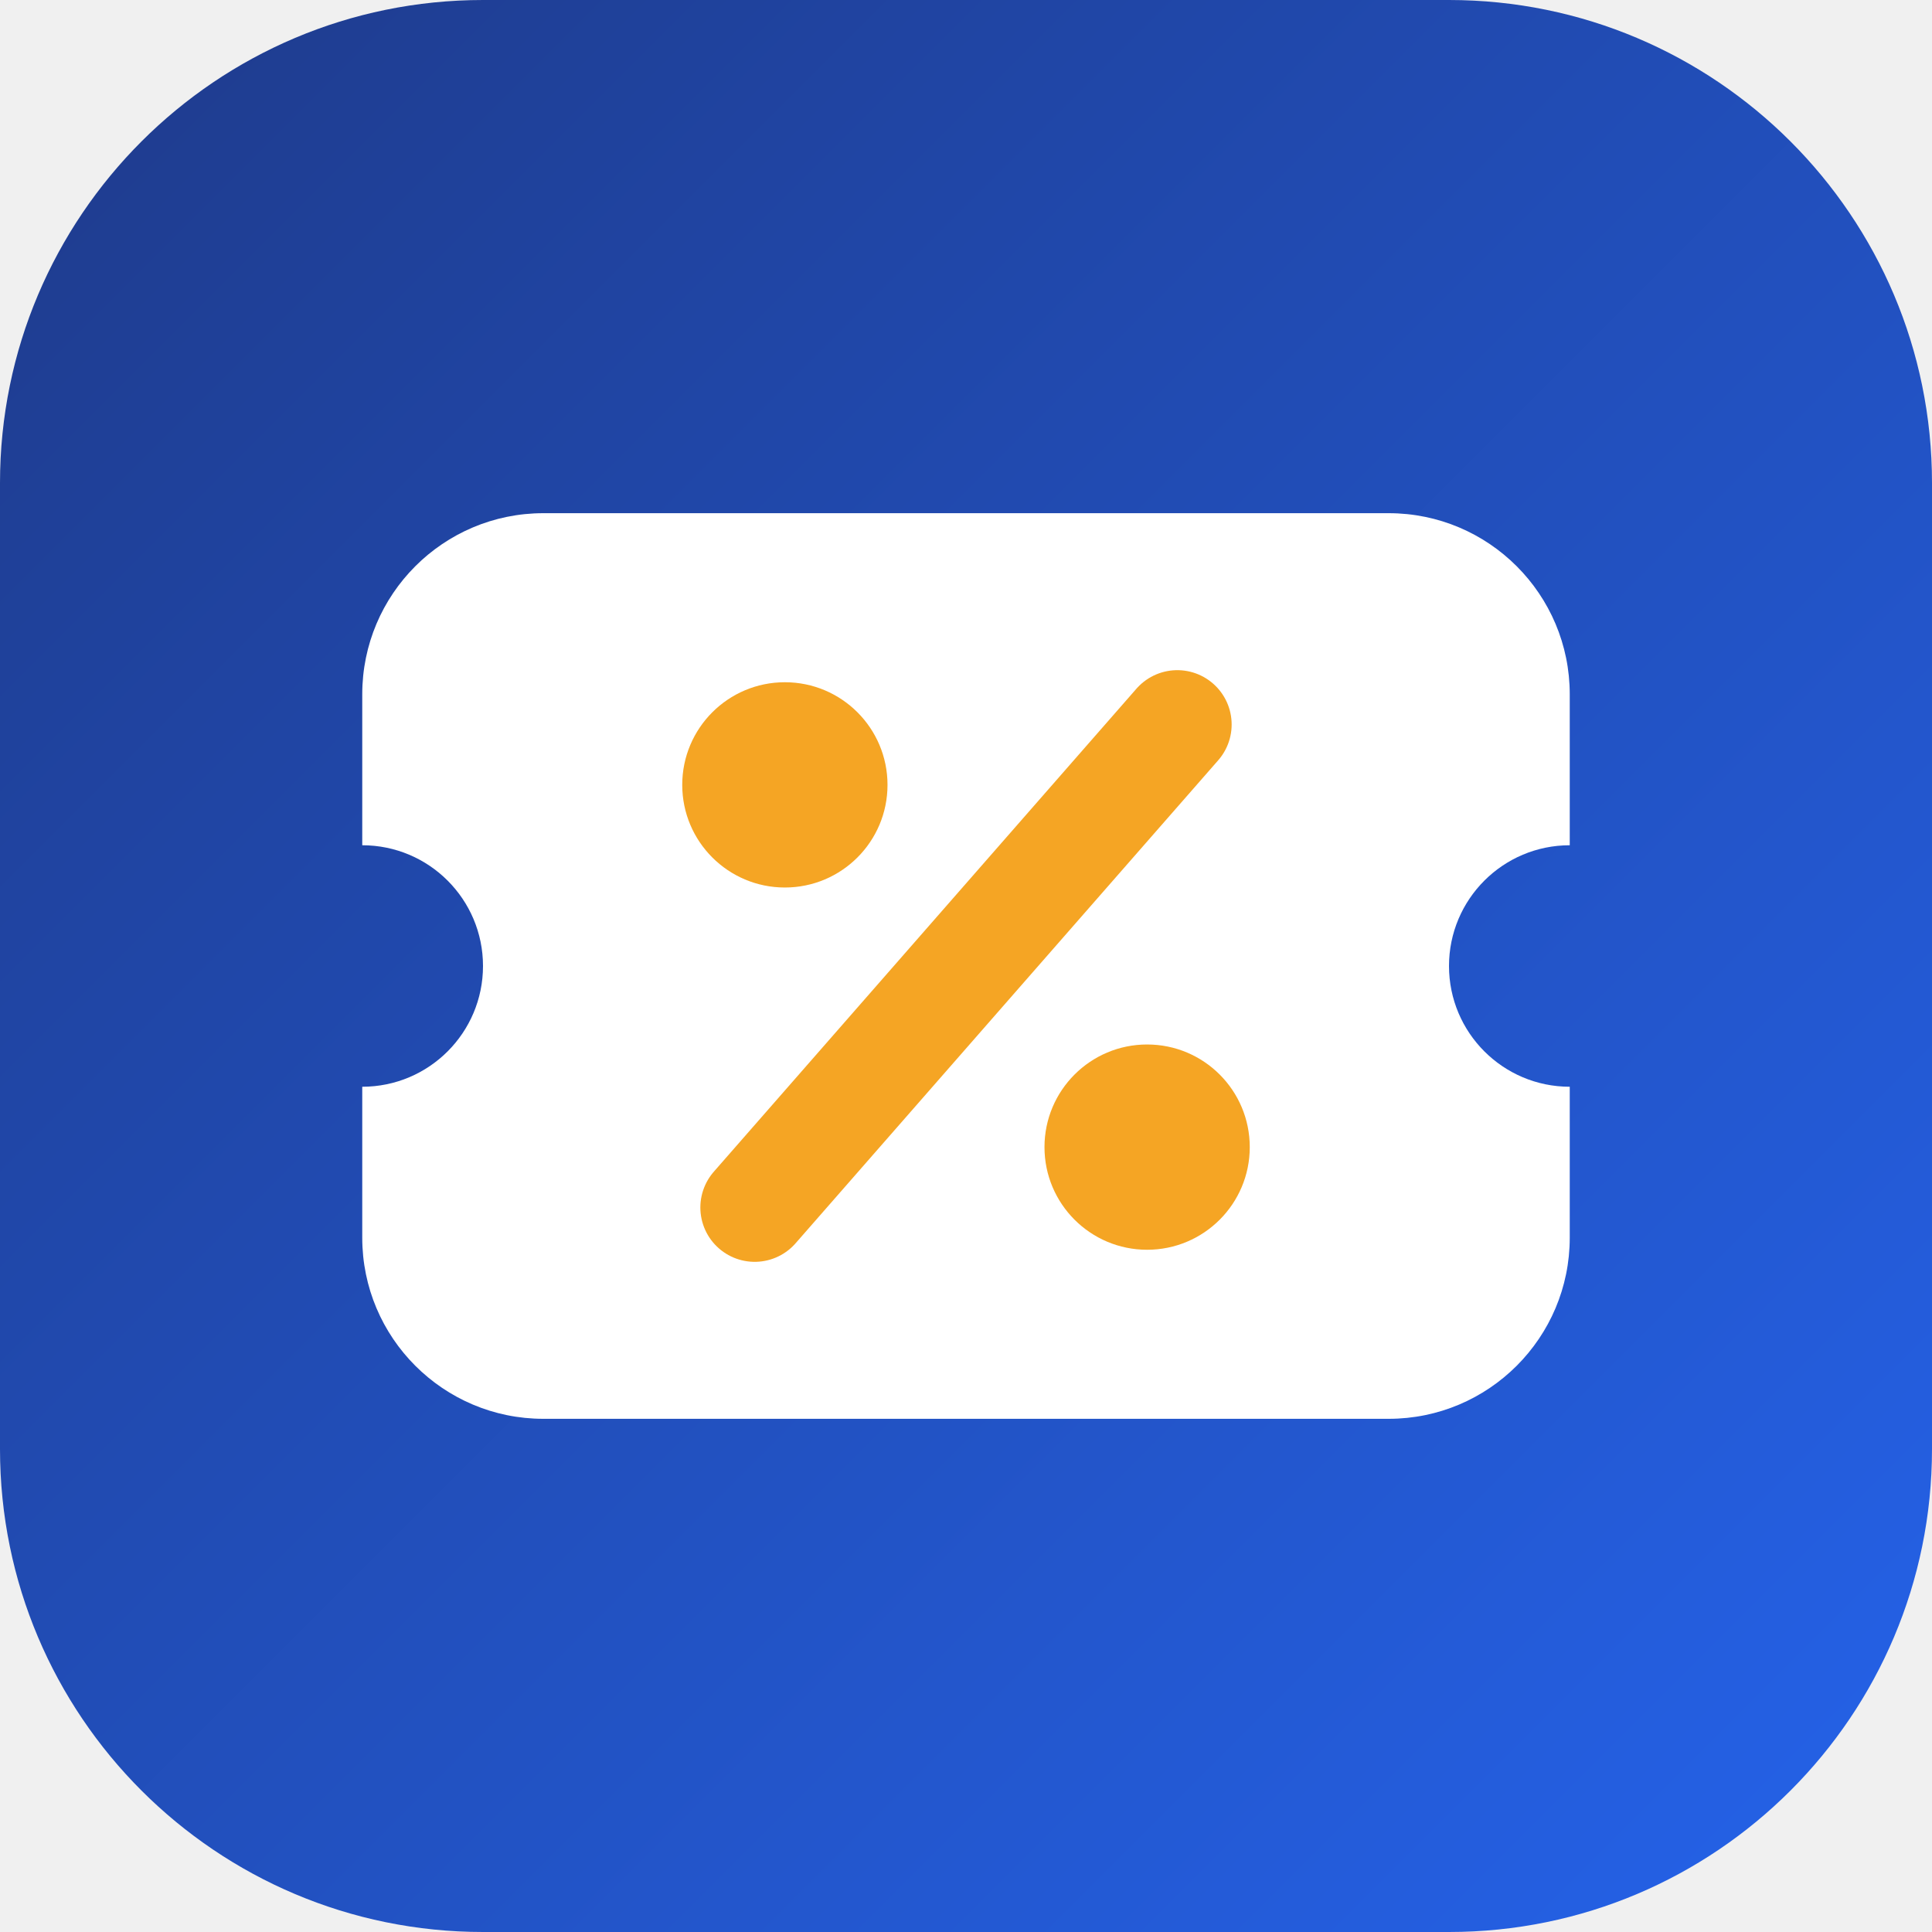
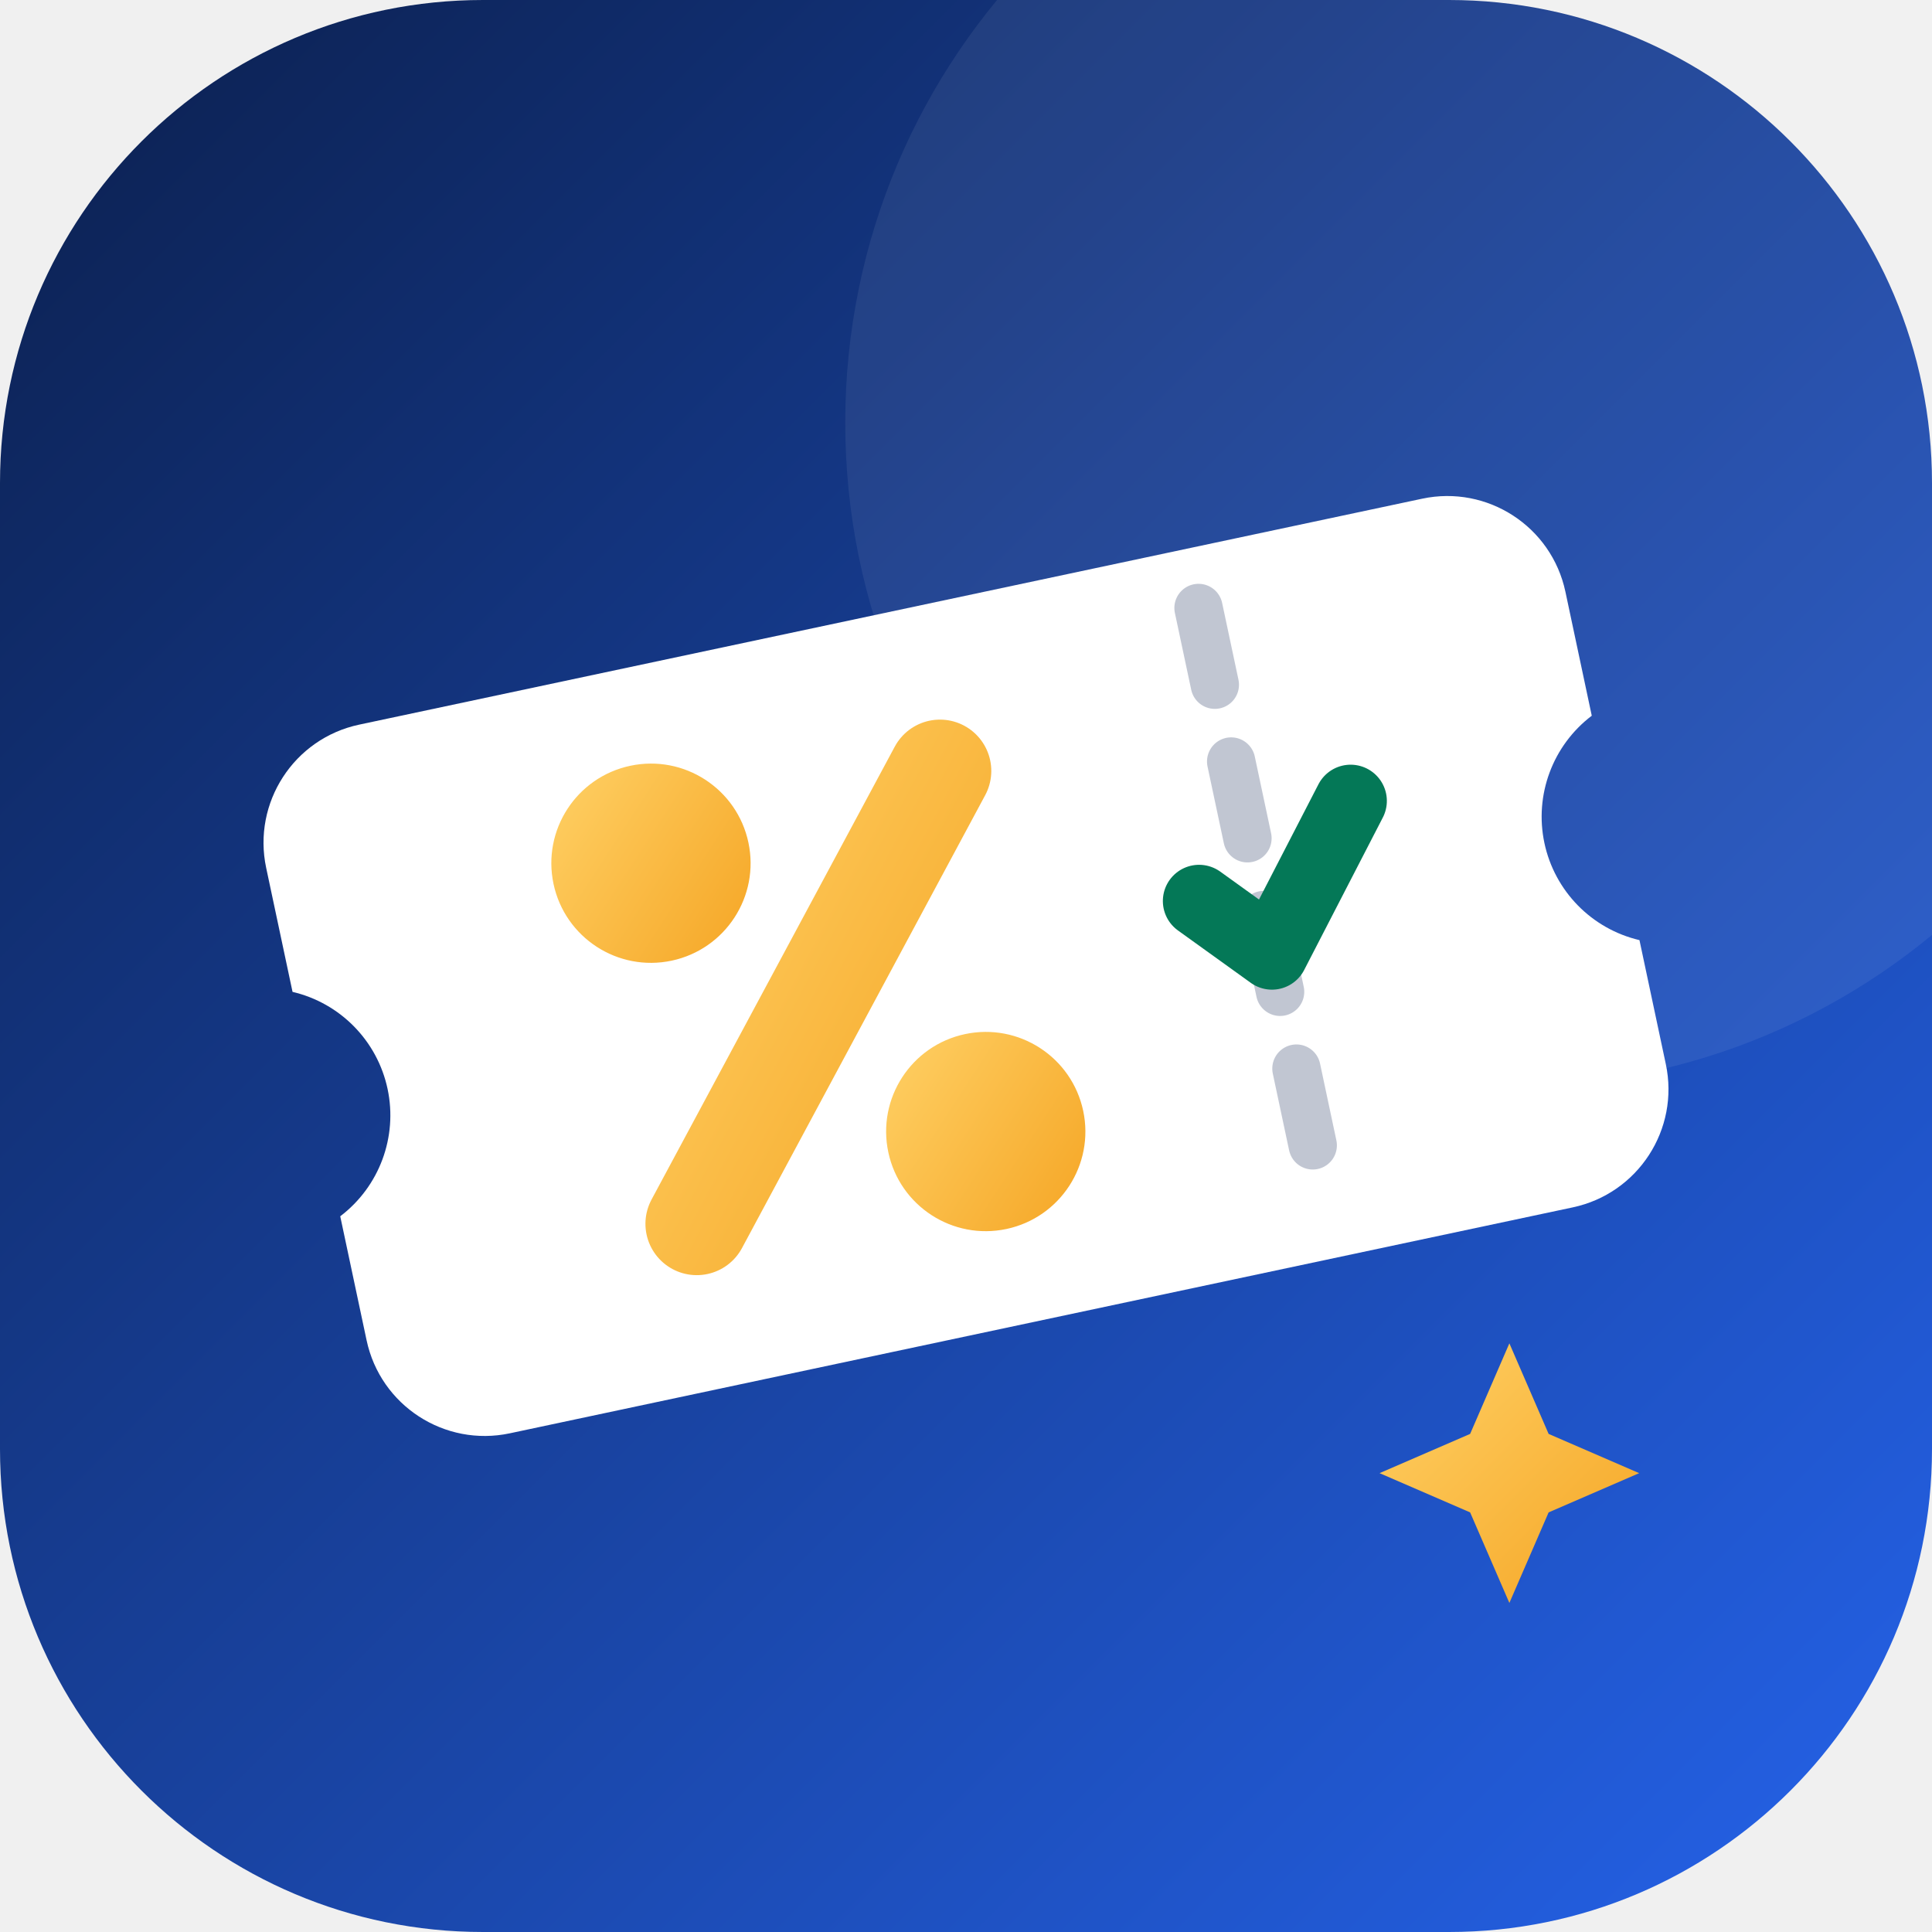
<svg xmlns="http://www.w3.org/2000/svg" viewBox="0 0 64 64" role="img" aria-label="توفير هب">
  <defs>
-     <linearGradient id="g" x1="0" y1="0" x2="1" y2="1">
-       <stop offset="0" stop-color="#1e3a8a" />
+     <linearGradient id="bg" x1="0" y1="0" x2="1" y2="1">
+       <stop offset="0" stop-color="#0b1f4d" />
      <stop offset="1" stop-color="#2563eb" />
    </linearGradient>
+     <linearGradient id="gold" x1="0" y1="0" x2="1" y2="1">
+       <stop offset="0" stop-color="#ffd166" />
+       <stop offset="1" stop-color="#f5a524" />
+     </linearGradient>
  </defs>
-   <rect width="64" height="64" rx="16" fill="url(#g)" />
-   <path d="M18 17H46a6 6 0 0 1 6 6v5a4 4 0 0 0 0 8v5a6 6 0 0 1-6 6H18a6 6 0 0 1-6-6v-5a4 4 0 0 0 0-8v-5a6 6 0 0 1 6-6Z" fill="#fff" />
-   <path d="M39 24 25 40" stroke="#f5a524" stroke-width="3.6" stroke-linecap="round" />
-   <circle cx="26" cy="26" r="3.4" fill="#f5a524" />
-   <circle cx="38" cy="38" r="3.4" fill="#f5a524" />
+   <rect width="64" height="64" rx="16" fill="url(#bg)" />
+   <circle cx="50" cy="14" r="22" fill="#fff" opacity=".07" />
+   <g transform="rotate(-12 32 32)">
+     <path d="M14 20h36a4 4 0 0 1 4 4v4.2a4.2 4.2 0 0 0 0 7.6V40a4 4 0 0 1-4 4H14a4 4 0 0 1-4-4v-4.2a4.2 4.2 0 0 0 0-7.6V24a4 4 0 0 1 4-4Z" fill="#fff" />
+     <path d="M42 22v20" stroke="#0b1f4d" stroke-opacity=".25" stroke-width="1.6" stroke-dasharray="2.6 2.6" stroke-linecap="round" />
+     <path d="M32.5 25.5 21.5 38.5" stroke="url(#gold)" stroke-width="3.4" stroke-linecap="round" />
+     <circle cx="22.5" cy="26.5" r="3.3" fill="url(#gold)" />
+     <circle cx="31.5" cy="37.5" r="3.3" fill="url(#gold)" />
+     <path d="m46 28.5 2 2.2 3.6-4.4" fill="none" stroke="#047857" stroke-width="2.4" stroke-linecap="round" stroke-linejoin="round" transform="translate(-6 3)" />
+   </g>
+   <path d="M50 44.5l1.3 3 3 1.3-3 1.3-1.3 3-1.3-3-3-1.3 3-1.3z" fill="url(#gold)" />
</svg>
